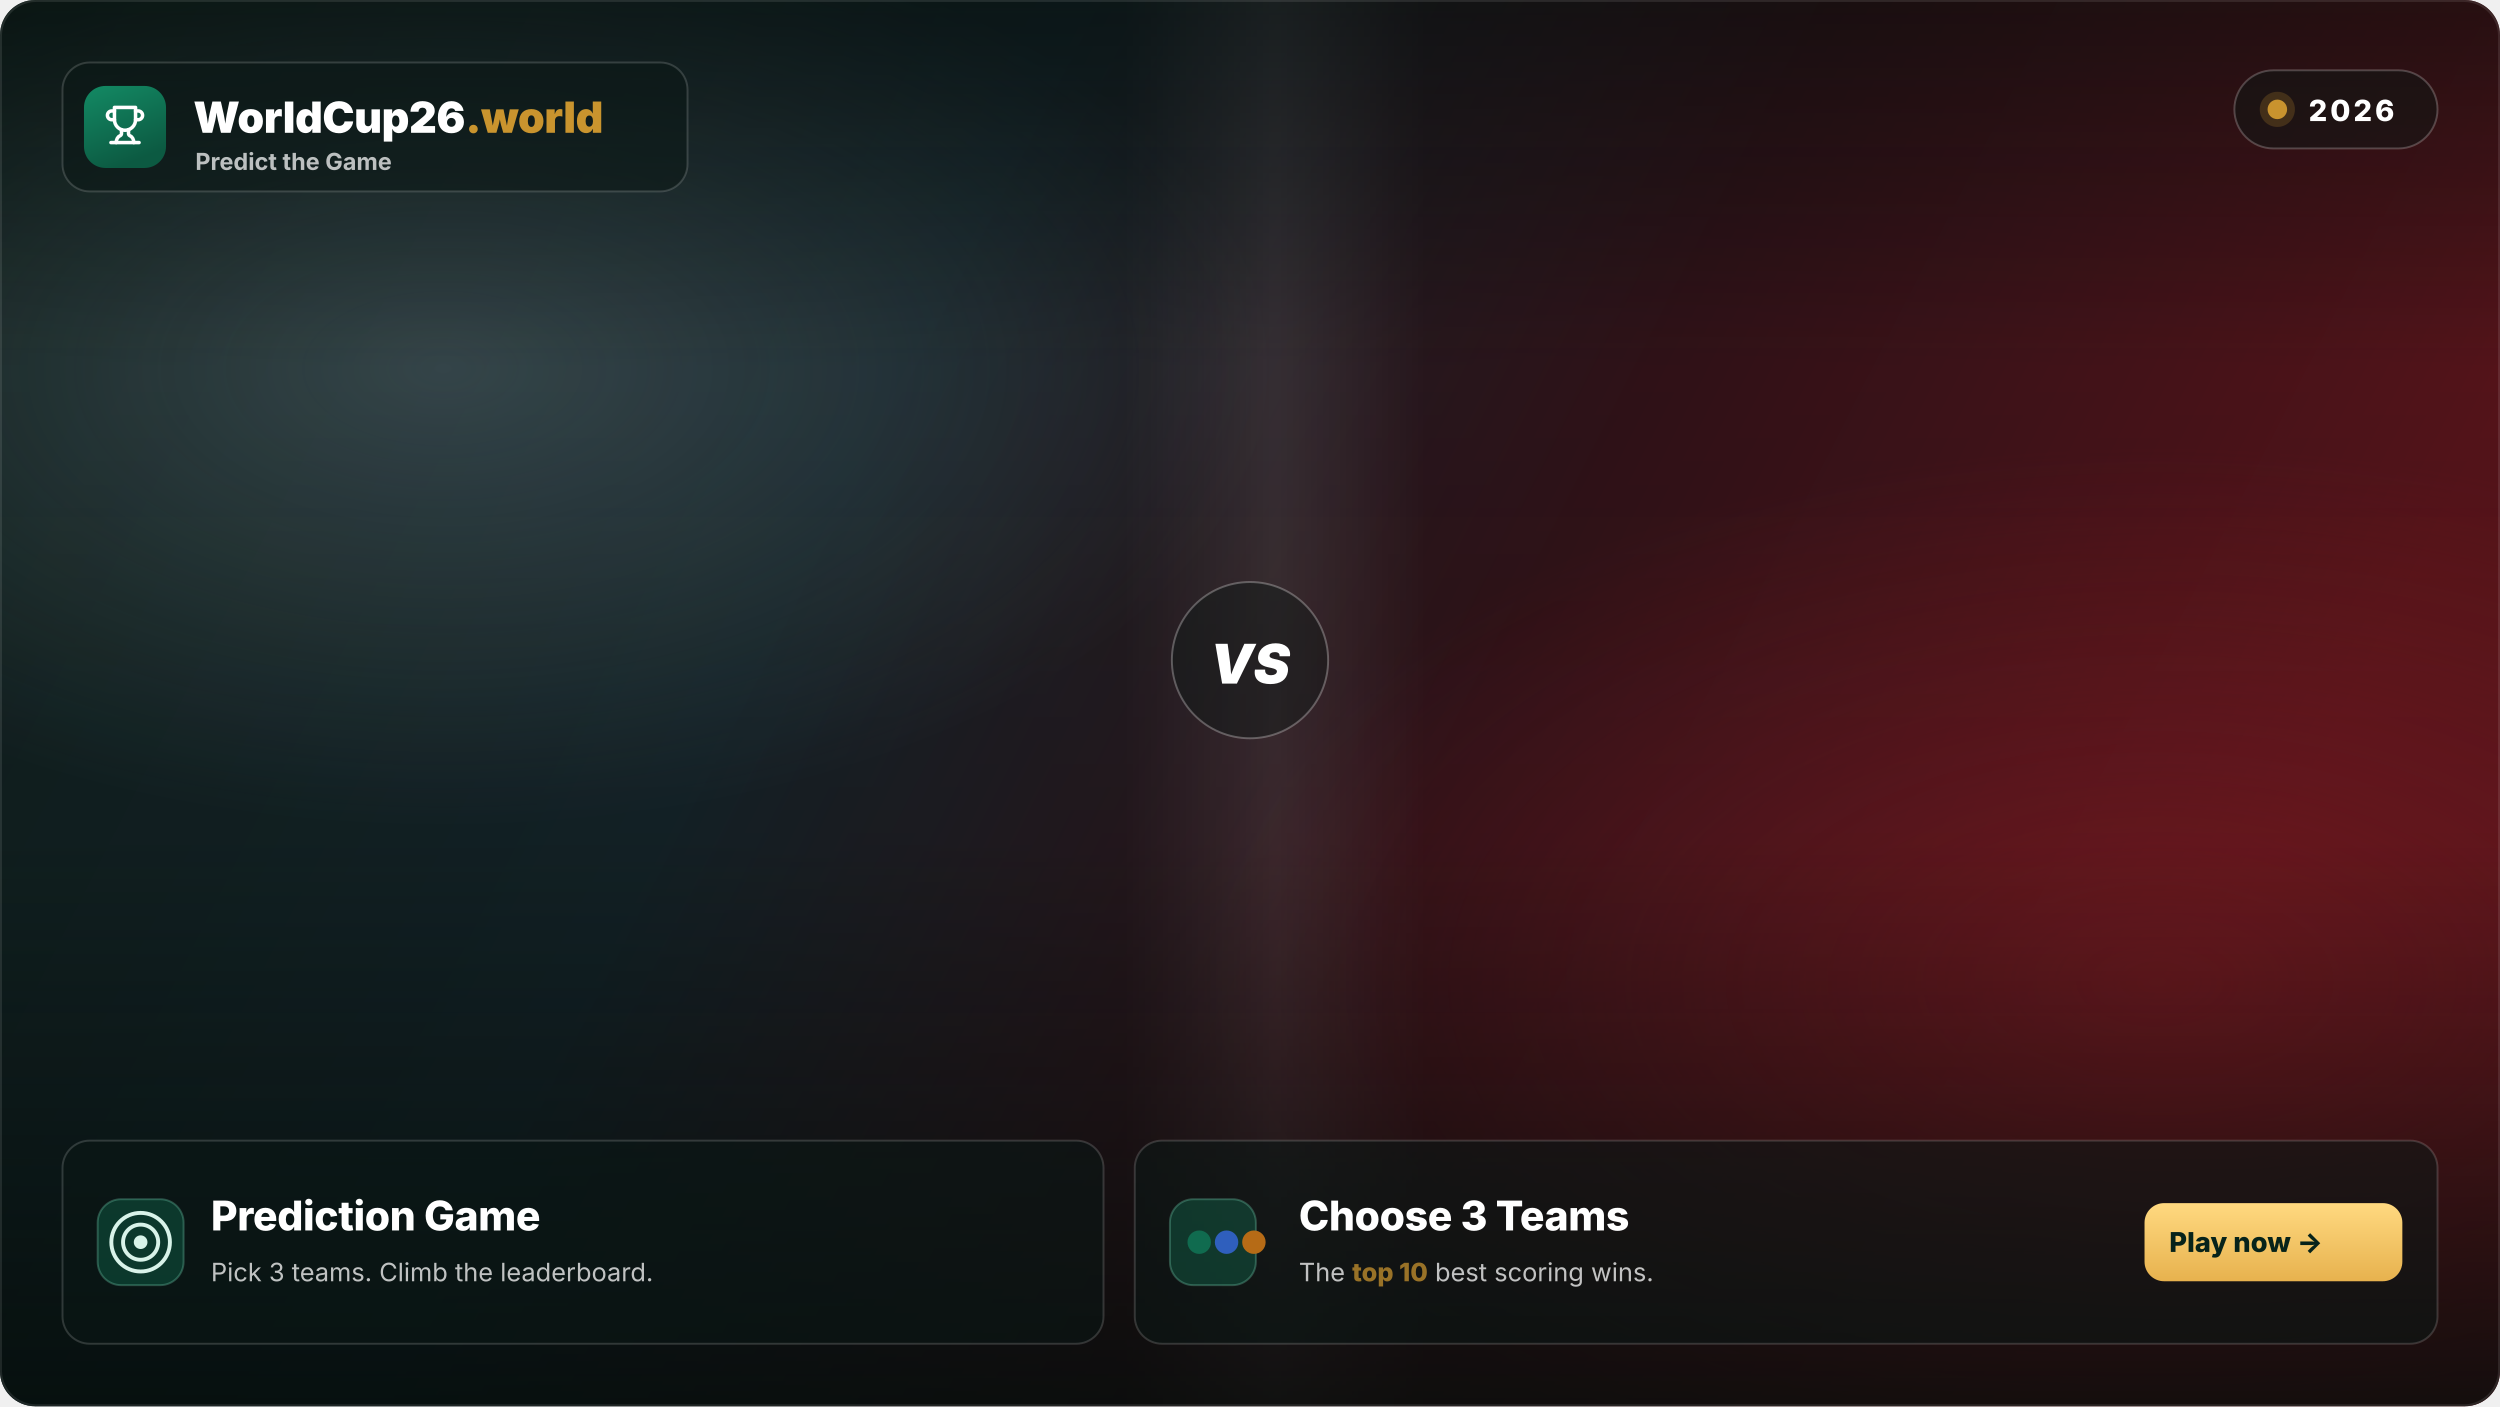
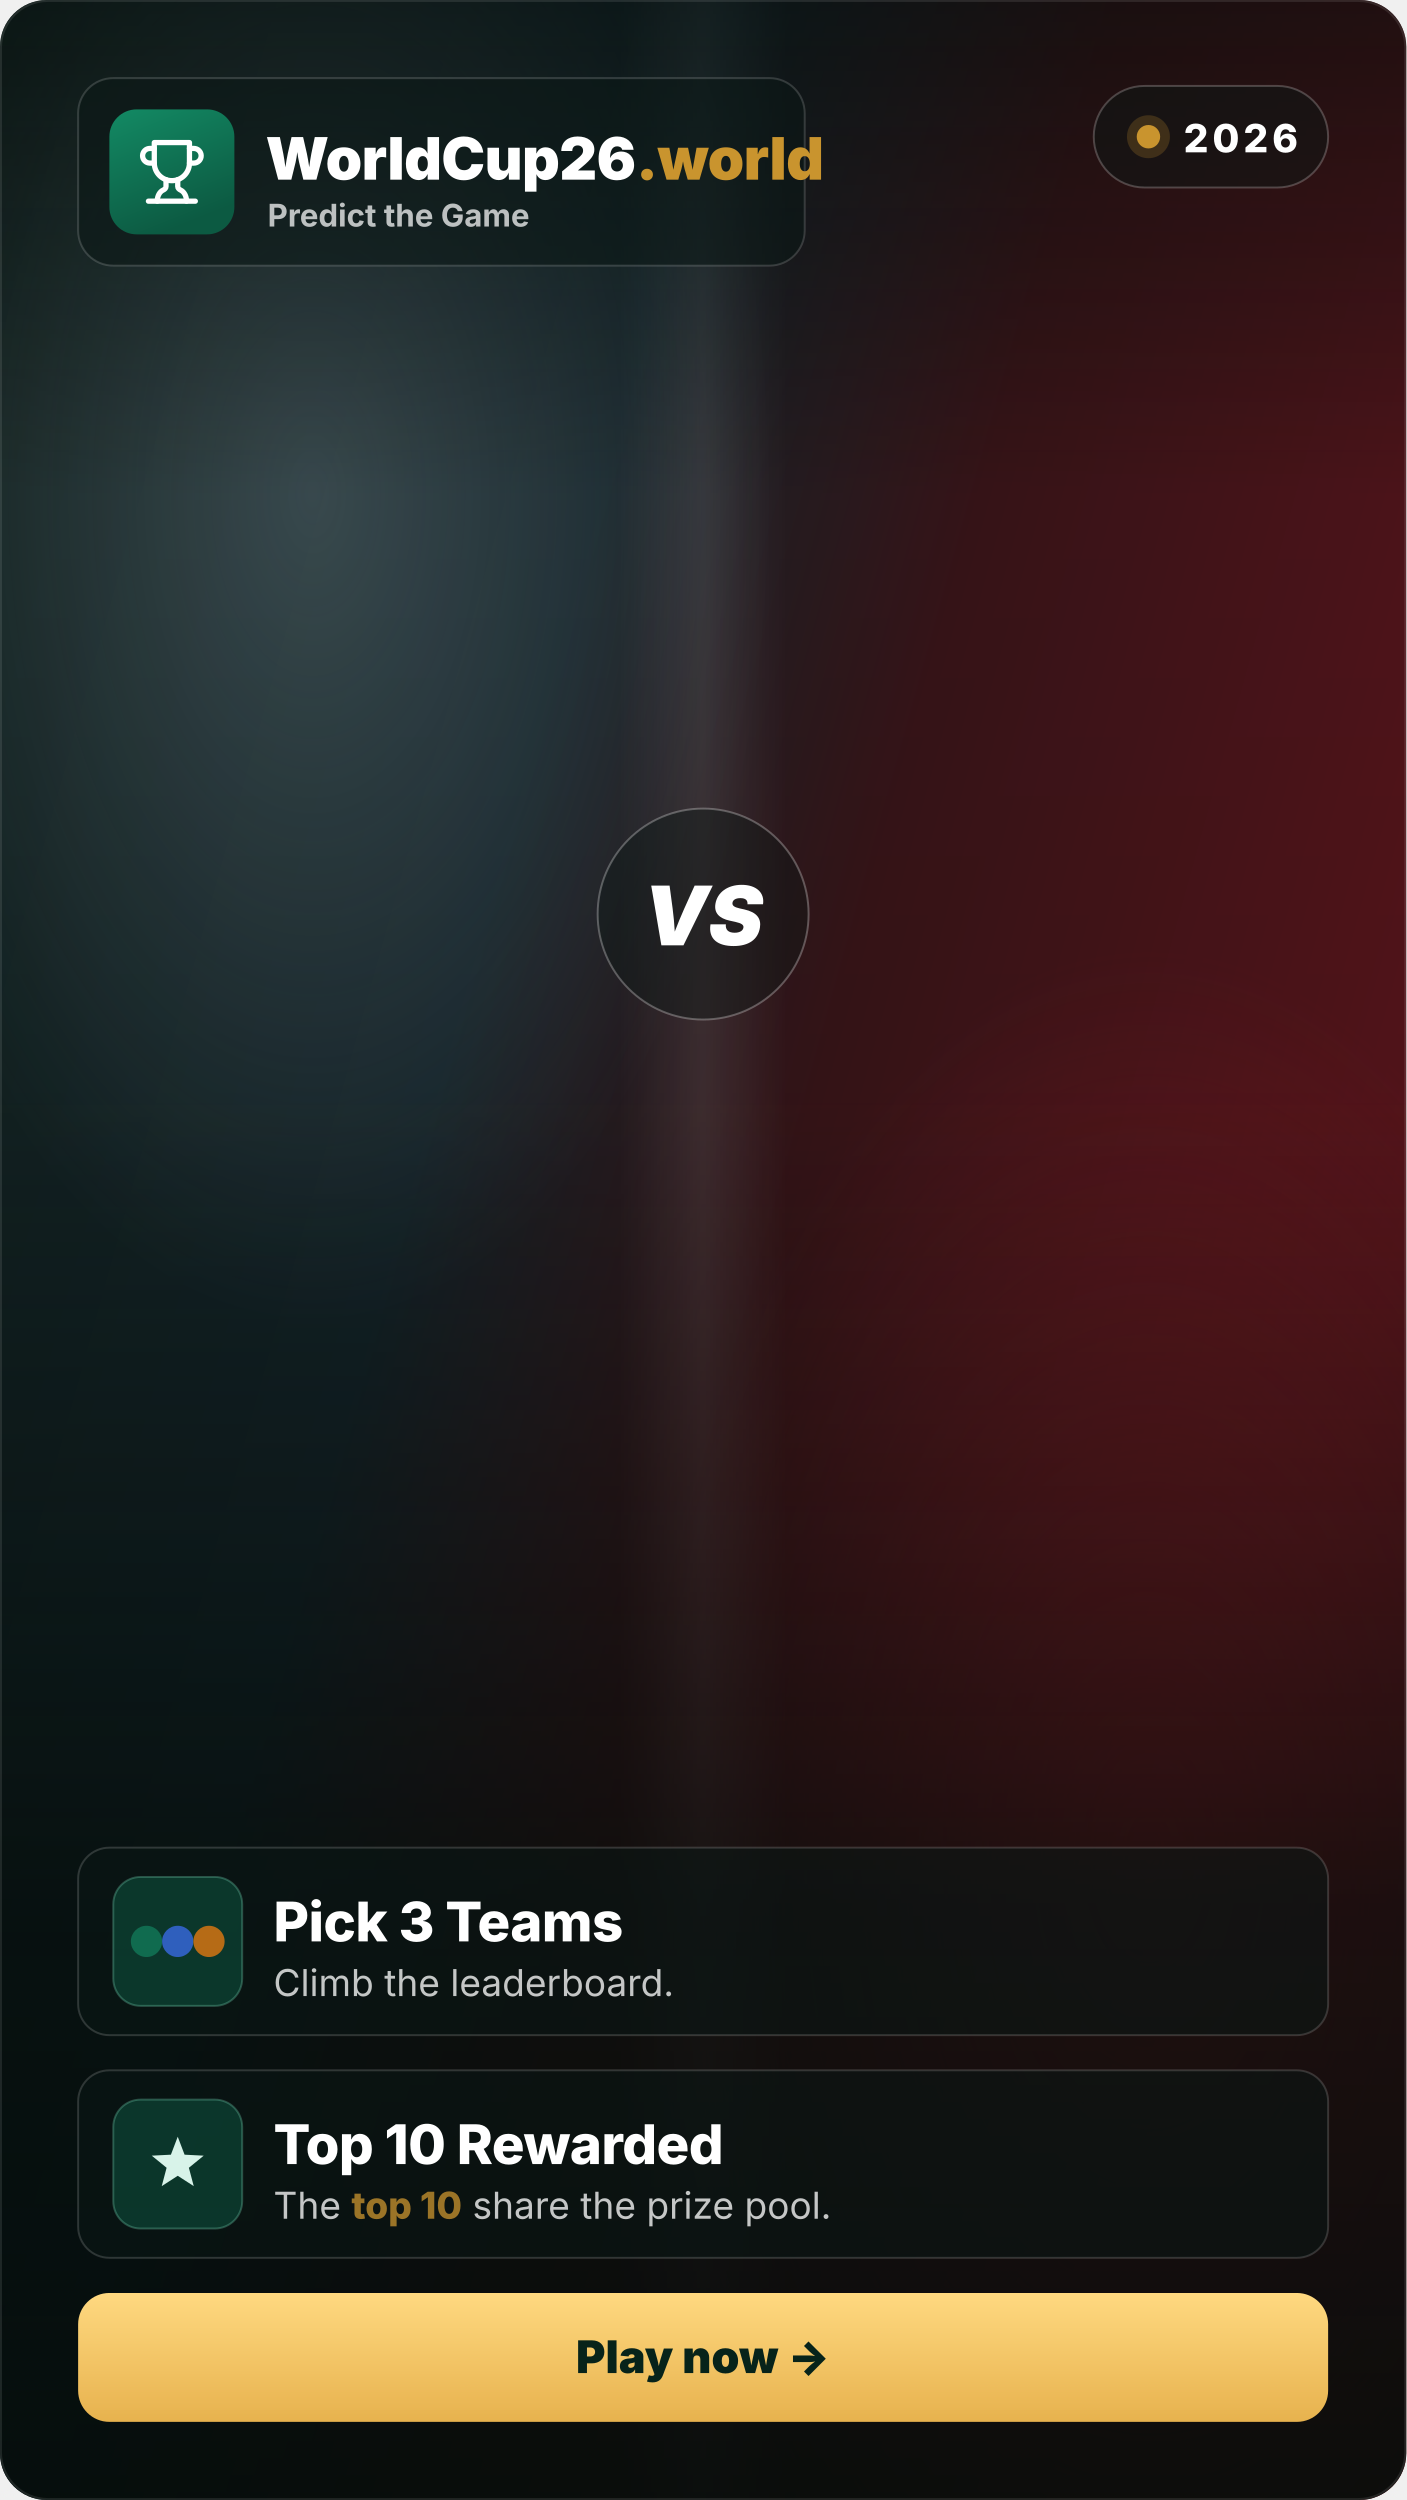
- <svg xmlns="http://www.w3.org/2000/svg" width="1280" height="720" viewBox="0 0 1280 720" role="img" aria-label="WorldCup26.world hero card preview — 16:9 main card with Prediction Game and Choose 3 Teams mini-cards">
+ <svg xmlns="http://www.w3.org/2000/svg" width="720" height="1280" viewBox="0 0 720 1280" role="img" aria-label="WorldCup26.world hero poster preview — 9:16 portrait card with Pick 3 Teams and Top 10 Rewarded mini-cards">
  <defs>
-     <linearGradient id="base" x1="0" y1="0" x2="1" y2="0.28">
-       <stop offset="0" stop-color="#10201d" />
-       <stop offset="0.4" stop-color="#15242a" />
-       <stop offset="0.68" stop-color="#341219" />
+     <linearGradient id="base" x1="0" y1="0" x2="1" y2="0.5">
+       <stop offset="0" stop-color="#11201d" />
+       <stop offset="0.42" stop-color="#15242a" />
+       <stop offset="0.64" stop-color="#3a1418" />
      <stop offset="1" stop-color="#5d141b" />
    </linearGradient>
-     <radialGradient id="glowL" cx="0.18" cy="0.26" r="0.6">
-       <stop offset="0" stop-color="#96aab4" stop-opacity="0.30" />
+     <radialGradient id="glowL" cx="0.22" cy="0.20" r="0.6">
+       <stop offset="0" stop-color="#96aab4" stop-opacity="0.32" />
      <stop offset="0.55" stop-color="#96aab4" stop-opacity="0" />
    </radialGradient>
-     <radialGradient id="glowR" cx="0.86" cy="0.70" r="0.62">
-       <stop offset="0" stop-color="#a8202a" stop-opacity="0.52" />
-       <stop offset="0.62" stop-color="#a8202a" stop-opacity="0" />
+     <radialGradient id="glowR" cx="0.82" cy="0.74" r="0.6">
+       <stop offset="0" stop-color="#a8202a" stop-opacity="0.55" />
+       <stop offset="0.6" stop-color="#a8202a" stop-opacity="0" />
    </radialGradient>
    <linearGradient id="seam" x1="0" y1="0" x2="1" y2="0">
-       <stop offset="0.45" stop-color="#ffffff" stop-opacity="0" />
-       <stop offset="0.51" stop-color="#ffffff" stop-opacity="0.10" />
-       <stop offset="0.57" stop-color="#ffffff" stop-opacity="0" />
+       <stop offset="0.44" stop-color="#ffffff" stop-opacity="0" />
+       <stop offset="0.50" stop-color="#ffffff" stop-opacity="0.10" />
+       <stop offset="0.56" stop-color="#ffffff" stop-opacity="0" />
    </linearGradient>
    <linearGradient id="scrim" x1="0" y1="0" x2="0" y2="1">
-       <stop offset="0" stop-color="#040c0a" stop-opacity="0.55" />
-       <stop offset="0.26" stop-color="#040c0a" stop-opacity="0.10" />
-       <stop offset="0.60" stop-color="#040c0a" stop-opacity="0.18" />
-       <stop offset="1" stop-color="#040c0a" stop-opacity="0.82" />
+       <stop offset="0" stop-color="#040c0a" stop-opacity="0.60" />
+       <stop offset="0.20" stop-color="#040c0a" stop-opacity="0.08" />
+       <stop offset="0.44" stop-color="#040c0a" stop-opacity="0.12" />
+       <stop offset="0.76" stop-color="#040c0a" stop-opacity="0.78" />
+       <stop offset="1" stop-color="#040c0a" stop-opacity="0.92" />
    </linearGradient>
    <linearGradient id="mark" x1="0" y1="0" x2="0.4" y2="1">
      <stop offset="0" stop-color="#138a64" />
      <stop offset="1" stop-color="#0c5a42" />
    </linearGradient>
    <linearGradient id="gold" x1="0" y1="0" x2="0" y2="1">
      <stop offset="0" stop-color="#ffd980" />
      <stop offset="1" stop-color="#e7b24e" />
    </linearGradient>
    <clipPath id="frame">
-       <rect width="1280" height="720" rx="18" />
+       <rect width="720" height="1280" rx="24" />
    </clipPath>
  </defs>
-   <g clip-path="url(#frame)">
-     <rect width="1280" height="720" fill="url(#base)" />
-     <rect width="1280" height="720" fill="url(#glowL)" />
-     <rect width="1280" height="720" fill="url(#glowR)" />
-     <rect width="1280" height="720" fill="url(#seam)" />
-     <rect width="1280" height="720" fill="url(#scrim)" />
-     <g font-family="Inter, system-ui, sans-serif">
-       <rect x="32" y="32" width="320" height="66" rx="14" fill="#0a1714" fill-opacity="0.55" stroke="#ffffff" stroke-opacity="0.16" />
-       <rect x="43" y="44" width="42" height="42" rx="11" fill="url(#mark)" />
-       <g transform="translate(53.2 53.2) scale(0.9)" fill="none" stroke="#ffffff" stroke-width="2" stroke-linecap="round" stroke-linejoin="round">
-         <path d="M6 9H4.5a2.5 2.5 0 0 1 0-5H6" />
-         <path d="M18 9h1.5a2.5 2.5 0 0 0 0-5H18" />
-         <path d="M4 22h16" />
-         <path d="M10 14.66V17c0 .55-.47.98-.97 1.21C7.85 18.75 7 20.24 7 22" />
-         <path d="M14 14.66V17c0 .55.47.98.97 1.21C16.15 18.75 17 20.24 17 22" />
-         <path d="M18 2H6v7a6 6 0 0 0 12 0V2Z" />
-       </g>
-       <text x="99" y="68" font-size="22" font-weight="850" letter-spacing="-0.2" fill="#ffffff">WorldCup26<tspan fill="#c9942e">.world</tspan>
-       </text>
-       <text x="100" y="87" font-size="12" font-weight="650" fill="#ffffff" fill-opacity="0.72">Predict the Game</text>
+   <g clip-path="url(#frame)" font-family="Inter, system-ui, sans-serif">
+     <rect width="720" height="1280" fill="url(#base)" />
+     <rect width="720" height="1280" fill="url(#glowL)" />
+     <rect width="720" height="1280" fill="url(#glowR)" />
+     <rect width="720" height="1280" fill="url(#seam)" />
+     <rect width="720" height="1280" fill="url(#scrim)" />
+     <rect x="40" y="40" width="372" height="96" rx="18" fill="#0a1714" fill-opacity="0.55" stroke="#ffffff" stroke-opacity="0.16" />
+     <rect x="56" y="56" width="64" height="64" rx="14" fill="url(#mark)" />
+     <g transform="translate(70 70) scale(1.5)" fill="none" stroke="#ffffff" stroke-width="1.8" stroke-linecap="round" stroke-linejoin="round">
+       <path d="M6 9H4.5a2.5 2.5 0 0 1 0-5H6" />
+       <path d="M18 9h1.5a2.5 2.5 0 0 0 0-5H18" />
+       <path d="M4 22h16" />
+       <path d="M10 14.66V17c0 .55-.47.98-.97 1.21C7.85 18.75 7 20.24 7 22" />
+       <path d="M14 14.66V17c0 .55.47.98.97 1.21C16.15 18.75 17 20.24 17 22" />
+       <path d="M18 2H6v7a6 6 0 0 0 12 0V2Z" />
    </g>
-     <g font-family="Inter, system-ui, sans-serif">
-       <rect x="1144" y="36" width="104" height="40" rx="20" fill="#0a1714" fill-opacity="0.45" stroke="#ffffff" stroke-opacity="0.22" />
-       <circle cx="1166" cy="56" r="5" fill="#c9942e" />
-       <circle cx="1166" cy="56" r="9" fill="#c9942e" fill-opacity="0.22" />
-       <text x="1182" y="62" font-size="15" font-weight="800" letter-spacing="1.5" fill="#ffffff">2026</text>
-     </g>
-     <g font-family="Inter, system-ui, sans-serif">
-       <circle cx="640" cy="338" r="40" fill="#0a1714" fill-opacity="0.40" stroke="#ffffff" stroke-opacity="0.28" />
-       <text x="640" y="350" font-size="28" font-weight="900" font-style="italic" text-anchor="middle" fill="#ffffff">VS</text>
-     </g>
-     <g font-family="Inter, system-ui, sans-serif">
-       <rect x="32" y="584" width="533" height="104" rx="14" fill="#0a1714" fill-opacity="0.55" stroke="#ffffff" stroke-opacity="0.16" />
-       <rect x="50" y="614" width="44" height="44" rx="12" fill="#138a64" fill-opacity="0.30" stroke="#78dcbc" stroke-opacity="0.30" />
-       <circle cx="72" cy="636" r="15" fill="none" stroke="#d8f3e9" stroke-width="2" />
-       <circle cx="72" cy="636" r="9" fill="none" stroke="#d8f3e9" stroke-width="2" />
-       <circle cx="72" cy="636" r="3.5" fill="#d8f3e9" />
-       <text x="108" y="630" font-size="21" font-weight="820" letter-spacing="-0.2" fill="#ffffff">Prediction Game</text>
-       <text x="108" y="656" font-size="13" fill="#ffffff" fill-opacity="0.74">Pick 3 teams. Climb the leaderboard.</text>
-     </g>
-     <g font-family="Inter, system-ui, sans-serif">
-       <rect x="581" y="584" width="667" height="104" rx="14" fill="#0a1714" fill-opacity="0.55" stroke="#ffffff" stroke-opacity="0.16" />
-       <rect x="599" y="614" width="44" height="44" rx="12" fill="#138a64" fill-opacity="0.30" stroke="#78dcbc" stroke-opacity="0.30" />
-       <circle cx="614" cy="636" r="6" fill="#106b4f" />
-       <circle cx="628" cy="636" r="6" fill="#2f5fbd" />
-       <circle cx="642" cy="636" r="6" fill="#b66b16" />
-       <text x="665" y="630" font-size="21" font-weight="820" letter-spacing="-0.2" fill="#ffffff">Choose 3 Teams</text>
-       <text x="665" y="656" font-size="13" fill="#ffffff" fill-opacity="0.74">The <tspan fill="#c9942e" font-weight="800">top 10</tspan> best scoring wins.</text>
-       <rect x="1098" y="616" width="132" height="40" rx="10" fill="url(#gold)" />
-       <text x="1150" y="641" font-size="14" font-weight="820" text-anchor="middle" fill="#07231a">Play now  →</text>
-     </g>
-     <rect x="0.5" y="0.5" width="1279" height="719" rx="18" fill="none" stroke="#ffffff" stroke-opacity="0.10" />
+     <text x="136" y="92" font-size="30" font-weight="850" letter-spacing="-0.3" fill="#ffffff">WorldCup26<tspan fill="#c9942e">.world</tspan>
+     </text>
+     <text x="137" y="116" font-size="16" font-weight="650" fill="#ffffff" fill-opacity="0.72">Predict the Game</text>
+     <rect x="560" y="44" width="120" height="52" rx="26" fill="#0a1714" fill-opacity="0.45" stroke="#ffffff" stroke-opacity="0.22" />
+     <circle cx="588" cy="70" r="11" fill="#c9942e" fill-opacity="0.22" />
+     <circle cx="588" cy="70" r="6" fill="#c9942e" />
+     <text x="606" y="78" font-size="20" font-weight="800" letter-spacing="2" fill="#ffffff">2026</text>
+     <circle cx="360" cy="468" r="54" fill="#0a1714" fill-opacity="0.40" stroke="#ffffff" stroke-opacity="0.28" />
+     <text x="360" y="484" font-size="42" font-weight="900" font-style="italic" text-anchor="middle" fill="#ffffff">VS</text>
+     <rect x="40" y="946" width="640" height="96" rx="16" fill="#0a1714" fill-opacity="0.55" stroke="#ffffff" stroke-opacity="0.16" />
+     <rect x="58" y="961" width="66" height="66" rx="14" fill="#138a64" fill-opacity="0.30" stroke="#78dcbc" stroke-opacity="0.30" />
+     <circle cx="75" cy="994" r="8" fill="#106b4f" />
+     <circle cx="91" cy="994" r="8" fill="#2f5fbd" />
+     <circle cx="107" cy="994" r="8" fill="#b66b16" />
+     <text x="140" y="994" font-size="28" font-weight="820" letter-spacing="-0.3" fill="#ffffff">Pick 3 Teams</text>
+     <text x="140" y="1022" font-size="19" fill="#ffffff" fill-opacity="0.76">Climb the leaderboard.</text>
+     <rect x="40" y="1060" width="640" height="96" rx="16" fill="#0a1714" fill-opacity="0.55" stroke="#ffffff" stroke-opacity="0.16" />
+     <rect x="58" y="1075" width="66" height="66" rx="14" fill="#138a64" fill-opacity="0.30" stroke="#78dcbc" stroke-opacity="0.30" />
+     <path d="M91 1094 L94.5 1103.2 L104.3 1103.7 L96.7 1109.9 L99.2 1119.3 L91 1114 L82.8 1119.3 L85.3 1109.9 L77.7 1103.7 L87.5 1103.2 Z" fill="#d8f3e9" />
+     <text x="140" y="1108" font-size="28" font-weight="820" letter-spacing="-0.3" fill="#ffffff">Top 10 Rewarded</text>
+     <text x="140" y="1136" font-size="19" fill="#ffffff" fill-opacity="0.76">The <tspan fill="#c9942e" font-weight="800">top 10</tspan> share the prize pool.</text>
+     <rect x="40" y="1174" width="640" height="66" rx="16" fill="url(#gold)" />
+     <text x="360" y="1215" font-size="23" font-weight="850" text-anchor="middle" fill="#07231a">Play now  →</text>
+     <rect x="0.5" y="0.5" width="719" height="1279" rx="24" fill="none" stroke="#ffffff" stroke-opacity="0.10" />
  </g>
</svg>
